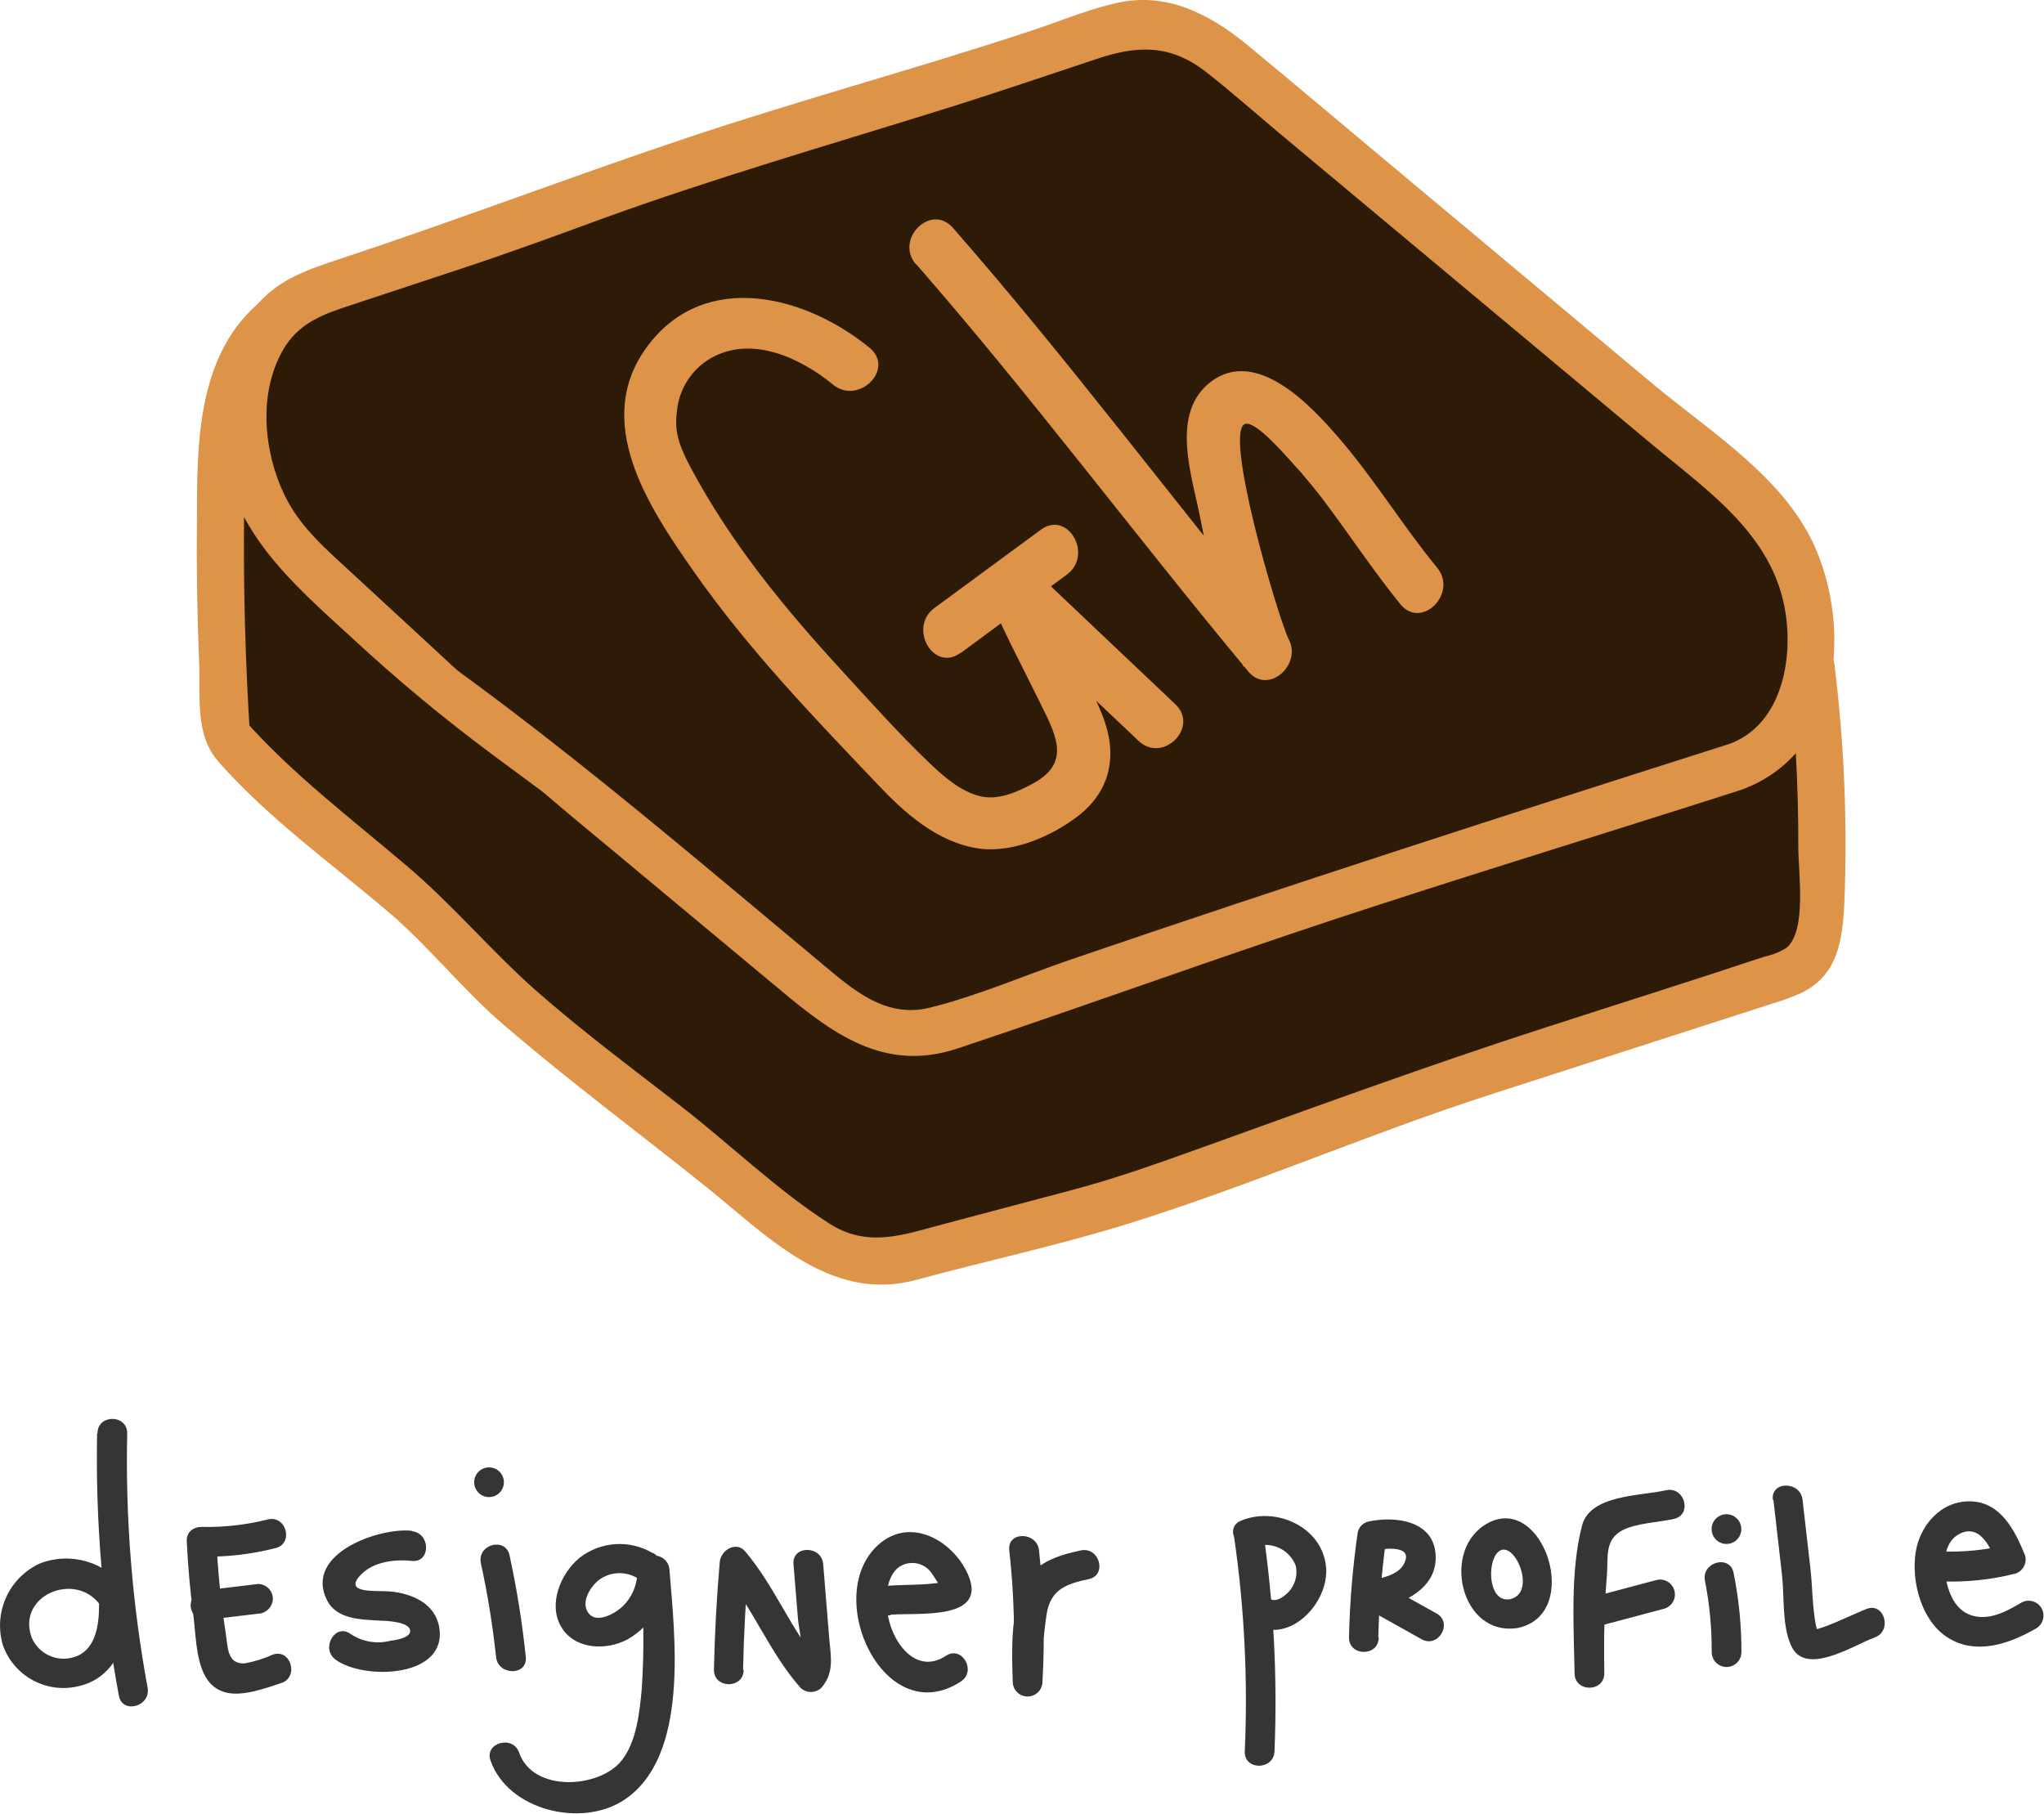
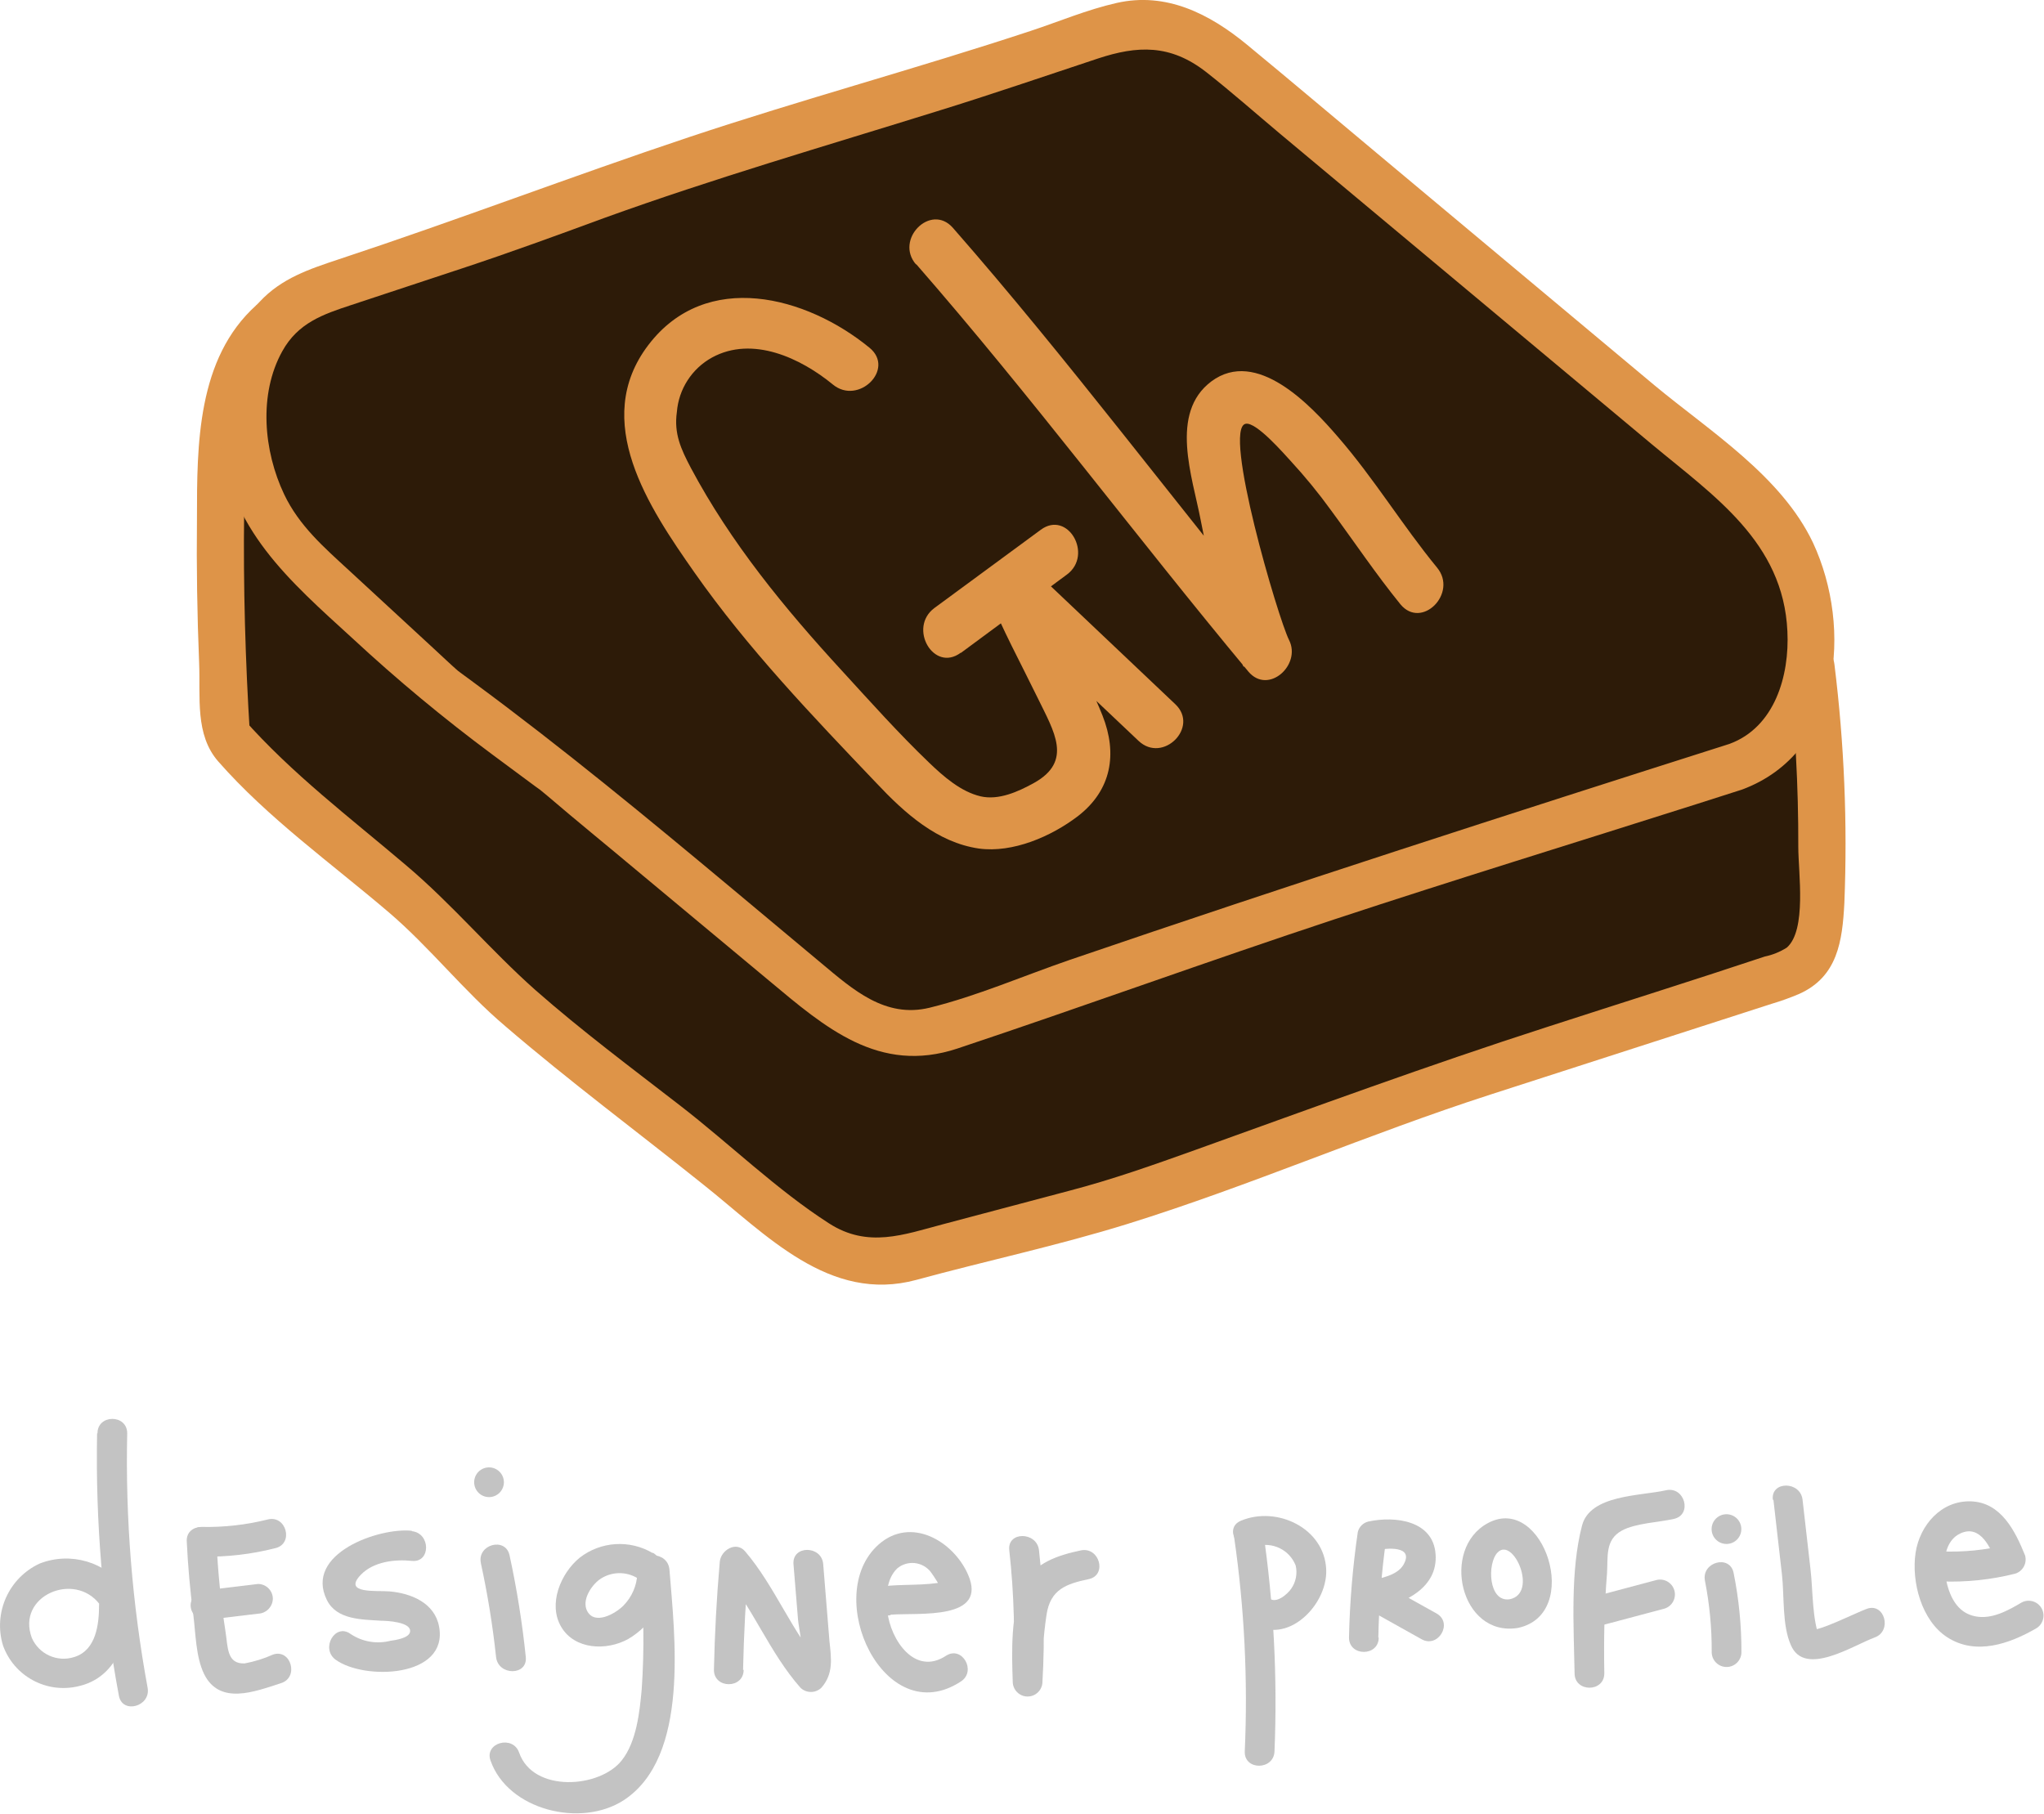
<svg xmlns="http://www.w3.org/2000/svg" viewBox="0 0 206.31 183.05">
  <defs>
-     <style>.cls-1{fill:#353535;}.cls-2{fill:#2d1b08;}.cls-3{fill:#de9448;}</style>
+     <style>.cls-1{opacity:0.3;}.cls-2{fill:#353535;}.cls-3{fill:#2d1b08;}.cls-4{fill:#de9448;}</style>
  </defs>
  <g id="Layer_2" data-name="Layer 2">
    <g id="Layer_1-2" data-name="Layer 1">
-       <path class="cls-1" d="M12.64,160.39A7.34,7.34,0,0,0,4,157.84,6.9,6.9,0,0,0,.3,166.1a6.48,6.48,0,0,0,7.58,4.13C11.73,169.39,13,165.5,13,162c0-1.93-3-1.93-3,0s-.28,4.58-2.49,5.27a3.5,3.5,0,0,1-4.3-1.93c-1.58-4.24,4.3-6.75,6.85-3.39,1.15,1.51,3.76,0,2.59-1.52Z" />
-       <path class="cls-1" d="M9.8,144.69A130.76,130.76,0,0,0,12,171.18c.35,1.89,3.24,1.09,2.9-.8a126.5,126.5,0,0,1-2.06-25.69c0-1.94-3-1.94-3,0Z" />
-       <path class="cls-1" d="M20.38,157.14a27.76,27.76,0,0,0,7.43-.86c1.87-.47,1.08-3.37-.79-2.89a25.21,25.21,0,0,1-6.64.75c-1.93,0-1.93,3,0,3Z" />
-       <path class="cls-1" d="M20.74,163.54l5.3-.64a1.55,1.55,0,0,0,1.5-1.5,1.5,1.5,0,0,0-1.5-1.5l-5.3.64a1.55,1.55,0,0,0-1.5,1.5,1.5,1.5,0,0,0,1.5,1.5Z" />
-       <path class="cls-1" d="M18.85,155.59c.12,2.47.33,4.94.66,7.4.24,1.88.25,4.28,1.09,6,1.58,3.19,5.12,1.77,7.77.92,1.83-.58,1-3.48-.8-2.89a12.64,12.64,0,0,1-2.88.9c-1.81.07-1.68-1.65-1.93-3.22a84.27,84.27,0,0,1-.91-9.09c-.09-1.92-3.1-1.94-3,0Z" />
-       <path class="cls-1" d="M41.56,154.53c-3.29-.35-10.9,2.3-8.56,7,1,2,3.53,1.95,5.48,2.08.5,0,3.08.11,2.91,1.12-.11.65-1.52.84-2,.91a5,5,0,0,1-4-.69c-1.56-1.15-3.06,1.46-1.52,2.59,2.89,2.11,11.4,1.83,10.45-3.33-.44-2.4-2.82-3.37-5-3.56-1.27-.11-4.78.28-2.9-1.68,1.28-1.33,3.44-1.58,5.15-1.4,1.92.2,1.91-2.8,0-3Z" />
-       <path class="cls-1" d="M48.54,157.82a88.55,88.55,0,0,1,1.53,9.45c.2,1.9,3.2,1.92,3,0A93.44,93.44,0,0,0,51.43,157c-.41-1.88-3.3-1.09-2.89.8Z" />
-       <path class="cls-1" d="M49.36,151.13a1.5,1.5,0,0,0,0-3,1.5,1.5,0,0,0,0,3Z" />
-       <path class="cls-1" d="M65.88,156.78a6.56,6.56,0,0,0-7.36.46c-1.94,1.58-3.23,4.71-1.87,7s4.55,2.43,6.75,1.22a7.93,7.93,0,0,0,3.93-6.62c.09-1.93-2.91-1.93-3,0a4.89,4.89,0,0,1-1.41,3.25c-.84.84-2.93,2-3.67.51-.53-1.08.41-2.51,1.25-3.14a3.49,3.49,0,0,1,3.87-.13c1.69.93,3.2-1.66,1.51-2.59Z" />
-       <path class="cls-1" d="M64.6,158.44a73,73,0,0,1,.17,12.1c-.2,2.23-.52,5.28-2,7.15-2.19,2.83-8.95,3.32-10.37-.76-.63-1.82-3.53-1-2.89.79,1.74,5,9.12,6.83,13.46,4,6.67-4.38,5.12-16.66,4.6-23.27-.16-1.91-3.16-1.93-3,0Z" />
-       <path class="cls-1" d="M75,168.57c.08-3.64.27-7.27.59-10.9L73,158.73c3,3.58,4.67,8.1,7.79,11.64a1.52,1.52,0,0,0,2.12,0c1.23-1.41,1-2.94.81-4.7l-.63-7.77c-.15-1.91-3.15-1.93-3,0l.46,5.61c.06.77.79,4.11.24,4.73H83c-3.11-3.52-4.74-8.05-7.79-11.63-.92-1.08-2.46-.11-2.56,1.06-.32,3.63-.51,7.26-.59,10.9,0,1.93,3,1.93,3,0Z" />
-       <path class="cls-1" d="M89.93,163c2.79-.22,9.85.61,7.76-4.09-1.49-3.35-5.75-5.86-9-3-5.82,5.16.56,18.91,8.3,13.83,1.61-1.05.11-3.65-1.51-2.59-3.16,2.07-5.6-1.64-5.91-4.45-.17-1.5-.13-3.3,1-4.38a2.37,2.37,0,0,1,3.37.36,15.34,15.34,0,0,1,1.12,1.8l1-1c-1.83.61-4.35.44-6.26.59s-1.93,3.15,0,3Z" />
-       <path class="cls-1" d="M101.87,156.49a78.43,78.43,0,0,1,.35,13.27h3a38.2,38.2,0,0,1,.41-6.75c.39-2.58,2-3.12,4.26-3.6,1.89-.4,1.09-3.29-.8-2.9-2.25.48-4.67,1.23-5.76,3.45-1.34,2.73-1.21,6.86-1.11,9.8a1.5,1.5,0,0,0,3,0,78.43,78.43,0,0,0-.35-13.27c-.22-1.89-3.22-1.92-3,0Z" />
-       <path class="cls-1" d="M124.57,155.2a114.78,114.78,0,0,1,1.07,21.6c-.08,1.93,2.92,1.93,3,0a119.76,119.76,0,0,0-1.17-22.39c-.28-1.91-3.17-1.1-2.9.79Z" />
-       <path class="cls-1" d="M126.78,156.1a3.27,3.27,0,0,1,4,1.94,2.93,2.93,0,0,1-.46,2.35c-.38.55-1.54,1.57-2.24.93-1.43-1.29-3.56.82-2.13,2.13,3.47,3.15,8.06-1.2,7.91-5-.17-4.2-5-6.46-8.62-4.93-1.77.76-.24,3.34,1.52,2.59Z" />
-       <path class="cls-1" d="M139.12,165.31a83.27,83.27,0,0,1,.78-9.86l-1,1.05c1-.22,3.87-.52,2.77,1.44-.63,1.11-2.33,1.38-3.45,1.65a1.52,1.52,0,0,0-.36,2.74l5.63,3.15c1.68.94,3.2-1.65,1.51-2.6l-5.62-3.14-.36,2.74c2.76-.67,6.12-2.17,5.88-5.58s-4.08-3.89-6.8-3.3a1.45,1.45,0,0,0-1.05,1.05,86.42,86.42,0,0,0-.89,10.66c0,1.93,3,1.93,3,0Z" />
-       <path class="cls-1" d="M153.19,164.34c6.62-1.37,2.61-13.6-3-10.59-4.81,2.57-2.79,11.52,3,10.59,1.9-.31,1.09-3.2-.8-2.9-2.17.35-2.31-3.64-1.22-4.73,1.59-1.6,4.1,4.14,1.22,4.73C150.5,161.83,151.3,164.72,153.19,164.34Z" />
-       <path class="cls-1" d="M161.93,168.88c-.06-3.35,0-6.7.27-10,.12-1.71-.23-3.42,1.5-4.37,1.37-.75,3.73-.83,5.26-1.18,1.88-.42,1.09-3.31-.8-2.89-2.62.59-7.67.44-8.48,3.57-1.2,4.6-.83,10.21-.75,14.91,0,1.93,3,1.94,3,0Z" />
-       <path class="cls-1" d="M161,164.25l7-1.86a1.5,1.5,0,0,0-.8-2.89l-6.95,1.85a1.5,1.5,0,0,0,.79,2.9Z" />
-       <path class="cls-1" d="M172.09,159.58a36.22,36.22,0,0,1,.68,7.2,1.5,1.5,0,0,0,3,0,39.82,39.82,0,0,0-.79-8c-.38-1.89-3.27-1.09-2.89.8Z" />
-       <path class="cls-1" d="M174.26,155.86a1.5,1.5,0,0,0,0-3,1.5,1.5,0,0,0,0,3Z" />
-       <path class="cls-1" d="M179,151.41l.86,7.53c.25,2.16,0,5.15.91,7.15,1.39,3.23,6.29,0,8.45-.79,1.8-.65,1-3.55-.8-2.89-1.1.4-4.84,2.3-5.68,2.12l1,1.05c-.86-2.05-.74-5-1-7.18l-.8-7c-.21-1.9-3.22-1.92-3,0Z" />
-       <path class="cls-1" d="M195.94,159.64a26.42,26.42,0,0,0,7.46-.78,1.5,1.5,0,0,0,1-1.84c-1-2.47-2.42-5.35-5.45-5.46s-5.18,2.43-5.6,5.18c-.44,2.93.59,6.87,3.21,8.55,2.88,1.85,6.28.65,9-.93a1.5,1.5,0,0,0-1.51-2.59c-1.39.82-3,1.72-4.66,1.4-1.9-.36-2.67-2.13-3-3.87-.29-1.53-.16-3.75,1.49-4.51,2.06-.94,3.08,1.57,3.65,3l1.05-1.85a23.42,23.42,0,0,1-6.67.67c-1.93-.07-1.93,2.93,0,3Z" />
-       <path class="cls-2" d="M182.9,67.1c1,9.09,1.11,9.27,1,18.41a53.78,53.78,0,0,1-.52,9.6A4,4,0,0,1,181.06,98l-1.12.47-32.28,10.42-34.39,12.34L91.6,127c-3.49,1.2-7.48.19-10.87-2.73L52.34,101.59,42,91.29,25.76,77.43l-2.84-3.22q-.83-12.73-.54-25.49c.13-5.91.8-12.57,5.27-16.23" />
-       <path class="cls-3" d="M180.51,67.1a161.78,161.78,0,0,1,1,18.41c0,2.57.87,8.37-1.16,10.15a6.69,6.69,0,0,1-2.22.9c-7.32,2.44-14.7,4.75-22,7.12-11.92,3.84-23.66,8.16-35.44,12.39-4.27,1.53-8.41,3-12.78,4.14l-12.71,3.37c-4,1.06-7.6,2.44-11.52-.08-5.28-3.39-10-8-15-11.87S58.7,104.05,54,99.91c-4.5-4-8.37-8.64-13-12.55-5.63-4.79-11.58-9.28-16.47-14.84l.7,1.69c-.47-7.48-.68-15-.59-22.46.07-6-.23-13.24,4.62-17.57,2.3-2-1.09-5.42-3.38-3.38-6,5.38-6,14.11-6,21.56q-.08,7.29.22,14.57c.14,3.46-.44,7.23,1.93,9.94,5,5.7,11.41,10.28,17.18,15.2,4.18,3.56,7.62,8,11.79,11.52,6.47,5.56,13.37,10.69,20,16,6.3,5,12.69,12,21.5,9.61,7.08-1.93,14.31-3.47,21.32-5.65,12.37-3.85,24.32-9.09,36.66-13.07l28.35-9.15a25.62,25.62,0,0,0,2.78-1c3.87-1.74,4.35-5.32,4.55-9.18a147.63,147.63,0,0,0-1-24.06c-.33-3-5.12-3.06-4.78,0Z" />
-       <path class="cls-2" d="M175.18,77.41l-40.89,13L94.91,103.91c-3.49,1.15-7.49.18-10.87-2.65L69.86,89.42,56.18,78,44.63,69.48,31.41,57.31c-9.51-8-9-24.72.77-28l18.46-6.09,19.49-7.09L94.41,8.81l18-6c3.5-1.15,7.49-.18,10.88,2.65L135.6,15.74l14.84,12.4L165.1,40.39,176,49.46C185.47,57.4,185,74.17,175.18,77.41Z" />
-       <path class="cls-3" d="M174.55,75.1C152.3,82.18,130.11,89.33,108,96.89c-4.66,1.6-9.38,3.66-14.18,4.84-4.48,1.09-7.75-1.85-10.9-4.48l-9-7.52c-8.58-7.16-17.12-14.21-26.11-20.84l-1.56-1.15c-.59-.44-.2-.17,0,0-.83-.72-1.62-1.49-2.43-2.23L35.25,57.6c-2.53-2.33-5.06-4.52-6.57-7.7-2.07-4.36-2.6-10.1-.19-14.44,1.59-2.87,4.11-3.73,7-4.68l11.19-3.7C51.49,25.49,56.25,23.75,61,22c11.07-4,22.31-7.26,33.55-10.76C100,9.56,105.4,7.7,110.81,5.91c4-1.32,7.31-1.46,10.93,1.36,2.55,2,5,4.17,7.47,6.24l24.7,20.63,12.83,10.72C173,50.07,180,54.73,180.41,63.73c.22,4.46-1.26,9.69-5.86,11.37-2.87,1.06-1.63,5.68,1.27,4.61C185.86,76,187,63.41,183,54.8,179.8,48.05,172.6,43.55,167,38.9L139.09,15.56c-4.42-3.69-8.81-7.41-13.25-11.07C122.08,1.4,117.71-.84,112.7.3c-3,.68-5.84,1.89-8.7,2.83C92.56,6.91,80.92,10.05,69.5,13.86c-11.82,3.95-23.45,8.4-35.29,12.31-3,1-5.78,1.91-8,4.29-3.34,3.62-4.41,8.91-4,13.69.87,9.23,7,14.47,13.38,20.3A167.48,167.48,0,0,0,49.71,76.18L54,79.36c.31.22.62.44.92.68-1-.79.12.12.31.28,2.94,2.52,6,5,8.93,7.46L77.63,99c5.64,4.71,11.08,9.47,19,6.85C109.34,101.61,122,97,134.74,92.79c12.12-4,24.34-7.75,36.51-11.62l4.57-1.46C178.74,78.78,177.49,74.17,174.55,75.1Z" />
-       <path class="cls-3" d="M87.77,35.11c-6.36-5.22-16.5-7.94-22.33-.28s.07,16.42,4.64,22.94C75.47,65.46,82,72.27,88.46,79.05c2.82,3,6.13,6,10.35,6.61,3.42.46,7.29-1.21,10-3.28,3.38-2.62,4-6.28,2.47-10.15-1.89-4.73-4.62-9.08-6.52-13.81L100.35,61l14.57,13.79c2.45,2.32,6.16-1.38,3.71-3.7L104.05,57.27c-1.74-1.65-5.41,0-4.38,2.55,1.47,3.67,3.36,7.13,5.09,10.68,1.62,3.34,3.56,6.34-.4,8.54-1.59.88-3.56,1.77-5.38,1.35-2-.47-3.74-2-5.19-3.39-3.07-2.94-5.94-6.16-8.81-9.29C79.2,61.42,73.76,54.8,69.73,47.23c-1-1.9-1.72-3.46-1.41-5.64a6.9,6.9,0,0,1,3.55-5.5c4.09-2.23,8.95.06,12.2,2.73,2.58,2.12,6.31-1.56,3.7-3.71Z" />
-       <path class="cls-3" d="M97,65.9,107.69,58c2.69-2,.08-6.53-2.64-4.52L94.31,61.38c-2.68,2-.07,6.53,2.65,4.52Z" />
-       <path class="cls-3" d="M92.47,26.66C104.11,40,114.68,54.19,126,67.79c2,2.39,5.38-.66,4.11-3.18-1.09-2.15-6.75-21.35-4.38-21.83,1.08-.22,3.94,3.11,4.53,3.74a54.36,54.36,0,0,1,4.09,5c2.34,3.17,4.53,6.44,7,9.48,2.14,2.6,5.83-1.12,3.7-3.7-3.5-4.26-6.36-9-10-13.19-2.78-3.23-8.22-9-12.78-5.61-4.27,3.2-1.91,9.64-1.08,14,1,5,2,10.2,4.33,14.81l4.11-3.18C118.39,50.49,107.81,36.28,96.18,23c-2.23-2.54-5.92,1.18-3.71,3.71Z" />
+       <g class="cls-1">
+         <path class="cls-2" d="M12.64,160.39A7.34,7.34,0,0,0,4,157.84,6.9,6.9,0,0,0,.3,166.1a6.48,6.48,0,0,0,7.58,4.13C11.73,169.39,13,165.5,13,162c0-1.93-3-1.93-3,0s-.28,4.58-2.49,5.27a3.5,3.5,0,0,1-4.3-1.93c-1.58-4.24,4.3-6.75,6.85-3.39,1.15,1.51,3.76,0,2.59-1.52Z" />
+         <path class="cls-2" d="M9.8,144.69A130.76,130.76,0,0,0,12,171.18c.35,1.89,3.24,1.09,2.9-.8a126.5,126.5,0,0,1-2.06-25.69c0-1.94-3-1.94-3,0Z" />
+         <path class="cls-2" d="M20.38,157.14a27.76,27.76,0,0,0,7.43-.86c1.87-.47,1.08-3.37-.79-2.89a25.21,25.21,0,0,1-6.64.75c-1.93,0-1.93,3,0,3Z" />
+         <path class="cls-2" d="M20.74,163.54l5.3-.64a1.55,1.55,0,0,0,1.5-1.5,1.5,1.5,0,0,0-1.5-1.5l-5.3.64a1.55,1.55,0,0,0-1.5,1.5,1.5,1.5,0,0,0,1.5,1.5Z" />
+         <path class="cls-2" d="M18.85,155.59c.12,2.47.33,4.94.66,7.4.24,1.88.25,4.28,1.09,6,1.58,3.19,5.12,1.77,7.77.92,1.83-.58,1-3.48-.8-2.89a12.64,12.64,0,0,1-2.88.9c-1.81.07-1.68-1.65-1.93-3.22a84.27,84.27,0,0,1-.91-9.09c-.09-1.92-3.1-1.94-3,0Z" />
+         <path class="cls-2" d="M41.56,154.53c-3.29-.35-10.9,2.3-8.56,7,1,2,3.53,1.95,5.48,2.08.5,0,3.08.11,2.91,1.12-.11.65-1.52.84-2,.91a5,5,0,0,1-4-.69c-1.56-1.15-3.06,1.46-1.52,2.59,2.89,2.11,11.4,1.83,10.45-3.33-.44-2.4-2.82-3.37-5-3.56-1.27-.11-4.78.28-2.9-1.68,1.28-1.33,3.44-1.58,5.15-1.4,1.92.2,1.91-2.8,0-3Z" />
+         <path class="cls-2" d="M48.54,157.82a88.55,88.55,0,0,1,1.53,9.45c.2,1.9,3.2,1.92,3,0A93.44,93.44,0,0,0,51.43,157c-.41-1.88-3.3-1.09-2.89.8Z" />
+         <path class="cls-2" d="M49.36,151.13a1.5,1.5,0,0,0,0-3,1.5,1.5,0,0,0,0,3Z" />
+         <path class="cls-2" d="M65.88,156.78a6.56,6.56,0,0,0-7.36.46c-1.94,1.58-3.23,4.71-1.87,7s4.55,2.43,6.75,1.22a7.93,7.93,0,0,0,3.93-6.62c.09-1.93-2.91-1.93-3,0a4.89,4.89,0,0,1-1.41,3.25c-.84.84-2.93,2-3.67.51-.53-1.08.41-2.51,1.25-3.14a3.49,3.49,0,0,1,3.87-.13c1.69.93,3.2-1.66,1.51-2.59Z" />
+         <path class="cls-2" d="M64.6,158.44a73,73,0,0,1,.17,12.1c-.2,2.23-.52,5.28-2,7.15-2.19,2.83-8.95,3.32-10.37-.76-.63-1.82-3.53-1-2.89.79,1.74,5,9.12,6.83,13.46,4,6.67-4.38,5.12-16.66,4.6-23.27-.16-1.91-3.16-1.93-3,0Z" />
+         <path class="cls-2" d="M75,168.57c.08-3.64.27-7.27.59-10.9L73,158.73c3,3.58,4.67,8.1,7.79,11.64a1.52,1.52,0,0,0,2.12,0c1.23-1.41,1-2.94.81-4.7l-.63-7.77c-.15-1.91-3.15-1.93-3,0l.46,5.61c.06.77.79,4.11.24,4.73H83c-3.11-3.52-4.74-8.05-7.79-11.63-.92-1.08-2.46-.11-2.56,1.06-.32,3.63-.51,7.26-.59,10.9,0,1.93,3,1.93,3,0Z" />
+         <path class="cls-2" d="M89.93,163c2.79-.22,9.85.61,7.76-4.09-1.49-3.35-5.75-5.86-9-3-5.82,5.16.56,18.91,8.3,13.83,1.61-1.05.11-3.65-1.51-2.59-3.16,2.07-5.6-1.64-5.91-4.45-.17-1.5-.13-3.3,1-4.38a2.37,2.37,0,0,1,3.37.36,15.34,15.34,0,0,1,1.12,1.8l1-1c-1.83.61-4.35.44-6.26.59s-1.93,3.15,0,3Z" />
+         <path class="cls-2" d="M101.87,156.49a78.43,78.43,0,0,1,.35,13.27h3a38.2,38.2,0,0,1,.41-6.75c.39-2.58,2-3.12,4.26-3.6,1.89-.4,1.09-3.29-.8-2.9-2.25.48-4.67,1.23-5.76,3.45-1.34,2.73-1.21,6.86-1.11,9.8a1.5,1.5,0,0,0,3,0,78.43,78.43,0,0,0-.35-13.27c-.22-1.89-3.22-1.92-3,0Z" />
+         <path class="cls-2" d="M124.57,155.2a114.78,114.78,0,0,1,1.07,21.6c-.08,1.93,2.92,1.93,3,0a119.76,119.76,0,0,0-1.17-22.39c-.28-1.91-3.17-1.1-2.9.79Z" />
+         <path class="cls-2" d="M126.78,156.1a3.27,3.27,0,0,1,4,1.94,2.93,2.93,0,0,1-.46,2.35c-.38.55-1.54,1.57-2.24.93-1.43-1.29-3.56.82-2.13,2.13,3.47,3.15,8.06-1.2,7.91-5-.17-4.2-5-6.46-8.62-4.93-1.77.76-.24,3.34,1.52,2.59Z" />
+         <path class="cls-2" d="M139.12,165.31a83.27,83.27,0,0,1,.78-9.86l-1,1.05c1-.22,3.87-.52,2.77,1.44-.63,1.11-2.33,1.38-3.45,1.65a1.52,1.52,0,0,0-.36,2.74l5.63,3.15c1.68.94,3.2-1.65,1.51-2.6l-5.62-3.14-.36,2.74c2.76-.67,6.12-2.17,5.88-5.58s-4.08-3.89-6.8-3.3a1.45,1.45,0,0,0-1.05,1.05,86.42,86.42,0,0,0-.89,10.66c0,1.93,3,1.93,3,0Z" />
+         <path class="cls-2" d="M153.19,164.34c6.62-1.37,2.61-13.6-3-10.59-4.81,2.57-2.79,11.52,3,10.59,1.9-.31,1.09-3.2-.8-2.9-2.17.35-2.31-3.64-1.22-4.73,1.59-1.6,4.1,4.14,1.22,4.73C150.5,161.83,151.3,164.72,153.19,164.34Z" />
+         <path class="cls-2" d="M161.93,168.88c-.06-3.35,0-6.7.27-10,.12-1.71-.23-3.42,1.5-4.37,1.37-.75,3.73-.83,5.26-1.18,1.88-.42,1.09-3.31-.8-2.89-2.62.59-7.67.44-8.48,3.57-1.2,4.6-.83,10.21-.75,14.91,0,1.93,3,1.94,3,0Z" />
+         <path class="cls-2" d="M161,164.25l7-1.86a1.5,1.5,0,0,0-.8-2.89l-6.95,1.85a1.5,1.5,0,0,0,.79,2.9Z" />
+         <path class="cls-2" d="M172.09,159.58a36.22,36.22,0,0,1,.68,7.2,1.5,1.5,0,0,0,3,0,39.82,39.82,0,0,0-.79-8c-.38-1.89-3.27-1.09-2.89.8Z" />
+         <path class="cls-2" d="M174.26,155.86a1.5,1.5,0,0,0,0-3,1.5,1.5,0,0,0,0,3Z" />
+         <path class="cls-2" d="M179,151.41l.86,7.53c.25,2.16,0,5.15.91,7.15,1.39,3.23,6.29,0,8.45-.79,1.8-.65,1-3.55-.8-2.89-1.1.4-4.84,2.3-5.68,2.12l1,1.05c-.86-2.05-.74-5-1-7.18l-.8-7c-.21-1.9-3.22-1.92-3,0Z" />
+         <path class="cls-2" d="M195.94,159.64a26.42,26.42,0,0,0,7.46-.78,1.5,1.5,0,0,0,1-1.84c-1-2.47-2.42-5.35-5.45-5.46s-5.18,2.43-5.6,5.18c-.44,2.93.59,6.87,3.21,8.55,2.88,1.85,6.28.65,9-.93a1.5,1.5,0,0,0-1.51-2.59c-1.39.82-3,1.72-4.66,1.4-1.9-.36-2.67-2.13-3-3.87-.29-1.53-.16-3.75,1.49-4.51,2.06-.94,3.08,1.57,3.65,3l1.05-1.85a23.42,23.42,0,0,1-6.67.67c-1.93-.07-1.93,2.93,0,3Z" />
+       </g>
+       <path class="cls-3" d="M182.9,67.1c1,9.09,1.11,9.27,1,18.41a53.78,53.78,0,0,1-.52,9.6A4,4,0,0,1,181.06,98l-1.12.47-32.28,10.42-34.39,12.34L91.6,127c-3.49,1.2-7.48.19-10.87-2.73L52.34,101.59,42,91.29,25.76,77.43l-2.84-3.22q-.83-12.73-.54-25.49c.13-5.91.8-12.57,5.27-16.23" />
+       <path class="cls-4" d="M180.51,67.1a161.78,161.78,0,0,1,1,18.41c0,2.57.87,8.37-1.16,10.15a6.69,6.69,0,0,1-2.22.9c-7.32,2.44-14.7,4.75-22,7.12-11.92,3.84-23.66,8.16-35.44,12.39-4.27,1.53-8.41,3-12.78,4.14l-12.71,3.37c-4,1.06-7.6,2.44-11.52-.08-5.28-3.39-10-8-15-11.87S58.7,104.05,54,99.91c-4.5-4-8.37-8.64-13-12.55-5.63-4.79-11.58-9.28-16.47-14.84l.7,1.69c-.47-7.48-.68-15-.59-22.46.07-6-.23-13.24,4.62-17.57,2.3-2-1.09-5.42-3.38-3.38-6,5.38-6,14.11-6,21.56q-.08,7.29.22,14.57c.14,3.46-.44,7.23,1.93,9.94,5,5.7,11.41,10.28,17.18,15.2,4.18,3.56,7.62,8,11.79,11.52,6.47,5.56,13.37,10.69,20,16,6.3,5,12.69,12,21.5,9.61,7.08-1.93,14.31-3.47,21.32-5.65,12.37-3.85,24.32-9.09,36.66-13.07l28.35-9.15a25.62,25.62,0,0,0,2.78-1c3.87-1.74,4.35-5.32,4.55-9.18a147.63,147.63,0,0,0-1-24.06c-.33-3-5.12-3.06-4.78,0Z" />
+       <path class="cls-3" d="M175.18,77.41l-40.89,13L94.91,103.91c-3.49,1.15-7.49.18-10.87-2.65L69.86,89.42,56.18,78,44.63,69.48,31.41,57.31c-9.51-8-9-24.72.77-28l18.46-6.09,19.49-7.09L94.41,8.81l18-6c3.5-1.15,7.49-.18,10.88,2.65L135.6,15.74l14.84,12.4L165.1,40.39,176,49.46C185.47,57.4,185,74.17,175.18,77.41Z" />
+       <path class="cls-4" d="M174.55,75.1C152.3,82.18,130.11,89.33,108,96.89c-4.66,1.6-9.38,3.66-14.18,4.84-4.48,1.09-7.75-1.85-10.9-4.48l-9-7.52c-8.58-7.16-17.12-14.21-26.11-20.84l-1.56-1.15c-.59-.44-.2-.17,0,0-.83-.72-1.62-1.49-2.43-2.23L35.25,57.6c-2.53-2.33-5.06-4.52-6.57-7.7-2.07-4.36-2.6-10.1-.19-14.44,1.59-2.87,4.11-3.73,7-4.68l11.19-3.7C51.49,25.49,56.25,23.75,61,22c11.07-4,22.31-7.26,33.55-10.76C100,9.56,105.4,7.7,110.81,5.91c4-1.32,7.31-1.46,10.93,1.36,2.55,2,5,4.17,7.47,6.24l24.7,20.63,12.83,10.72C173,50.07,180,54.73,180.41,63.73c.22,4.46-1.26,9.69-5.86,11.37-2.87,1.06-1.63,5.68,1.27,4.61C185.86,76,187,63.41,183,54.8,179.8,48.05,172.6,43.55,167,38.9L139.09,15.56c-4.42-3.69-8.81-7.41-13.25-11.07C122.08,1.4,117.71-.84,112.7.3c-3,.68-5.84,1.89-8.7,2.83C92.56,6.91,80.92,10.05,69.5,13.86c-11.82,3.95-23.45,8.4-35.29,12.31-3,1-5.78,1.91-8,4.29-3.34,3.62-4.41,8.91-4,13.69.87,9.23,7,14.47,13.38,20.3A167.48,167.48,0,0,0,49.71,76.18L54,79.36c.31.22.62.44.92.68-1-.79.12.12.31.28,2.94,2.52,6,5,8.93,7.46L77.63,99c5.64,4.71,11.08,9.47,19,6.85C109.34,101.61,122,97,134.74,92.79c12.12-4,24.34-7.75,36.51-11.62l4.57-1.46C178.74,78.78,177.49,74.17,174.55,75.1Z" />
+       <path class="cls-4" d="M87.77,35.11c-6.36-5.22-16.5-7.94-22.33-.28s.07,16.42,4.64,22.94C75.47,65.46,82,72.27,88.46,79.05c2.82,3,6.13,6,10.35,6.61,3.42.46,7.29-1.21,10-3.28,3.38-2.62,4-6.28,2.47-10.15-1.89-4.73-4.62-9.08-6.52-13.81L100.35,61l14.57,13.79c2.45,2.32,6.16-1.38,3.71-3.7L104.05,57.27c-1.74-1.65-5.41,0-4.38,2.55,1.47,3.67,3.36,7.13,5.09,10.68,1.62,3.34,3.56,6.34-.4,8.54-1.59.88-3.56,1.77-5.38,1.35-2-.47-3.74-2-5.19-3.39-3.07-2.94-5.94-6.16-8.81-9.29C79.2,61.42,73.76,54.8,69.73,47.23c-1-1.9-1.72-3.46-1.41-5.64a6.9,6.9,0,0,1,3.55-5.5c4.09-2.23,8.95.06,12.2,2.73,2.58,2.12,6.31-1.56,3.7-3.71Z" />
+       <path class="cls-4" d="M97,65.9,107.69,58c2.69-2,.08-6.53-2.64-4.52L94.31,61.38c-2.68,2-.07,6.53,2.65,4.52Z" />
+       <path class="cls-4" d="M92.47,26.66C104.11,40,114.68,54.19,126,67.79c2,2.39,5.38-.66,4.11-3.18-1.09-2.15-6.75-21.35-4.38-21.83,1.08-.22,3.94,3.11,4.53,3.74a54.36,54.36,0,0,1,4.09,5c2.34,3.17,4.53,6.44,7,9.48,2.14,2.6,5.83-1.12,3.7-3.7-3.5-4.26-6.36-9-10-13.19-2.78-3.23-8.22-9-12.78-5.61-4.27,3.2-1.91,9.64-1.08,14,1,5,2,10.2,4.33,14.81l4.11-3.18C118.39,50.49,107.81,36.28,96.18,23c-2.23-2.54-5.92,1.18-3.71,3.71Z" />
    </g>
  </g>
</svg>
